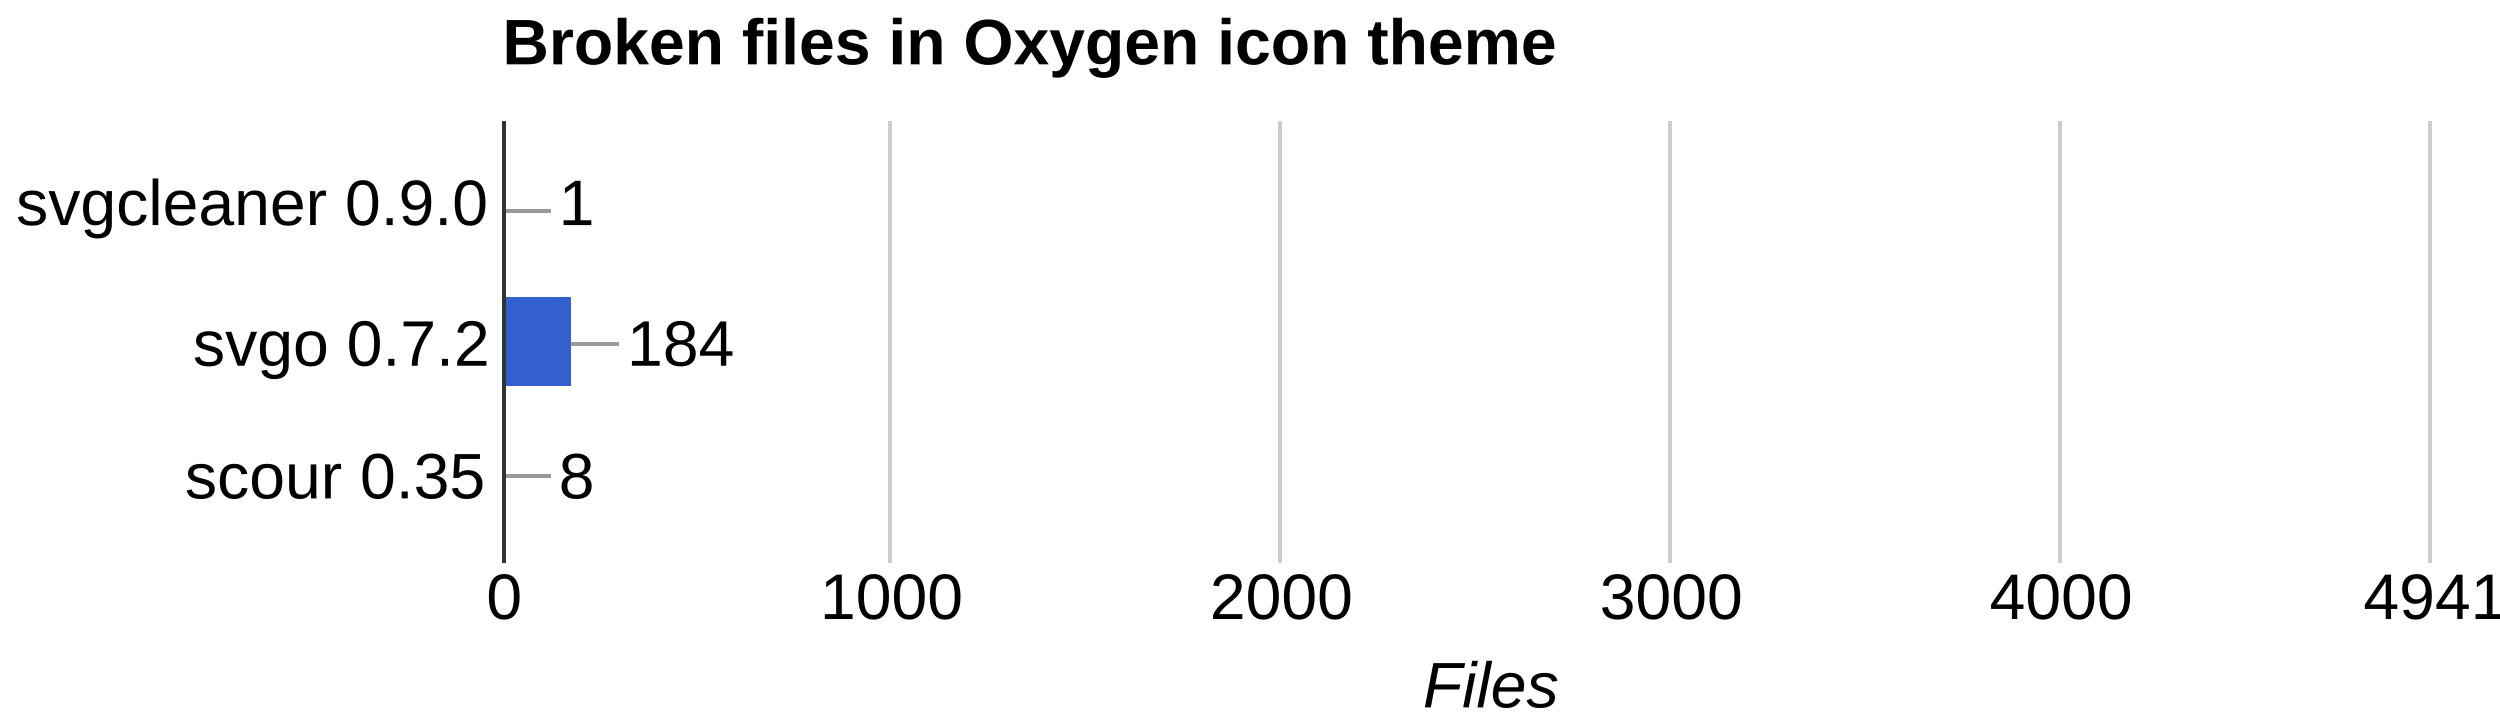
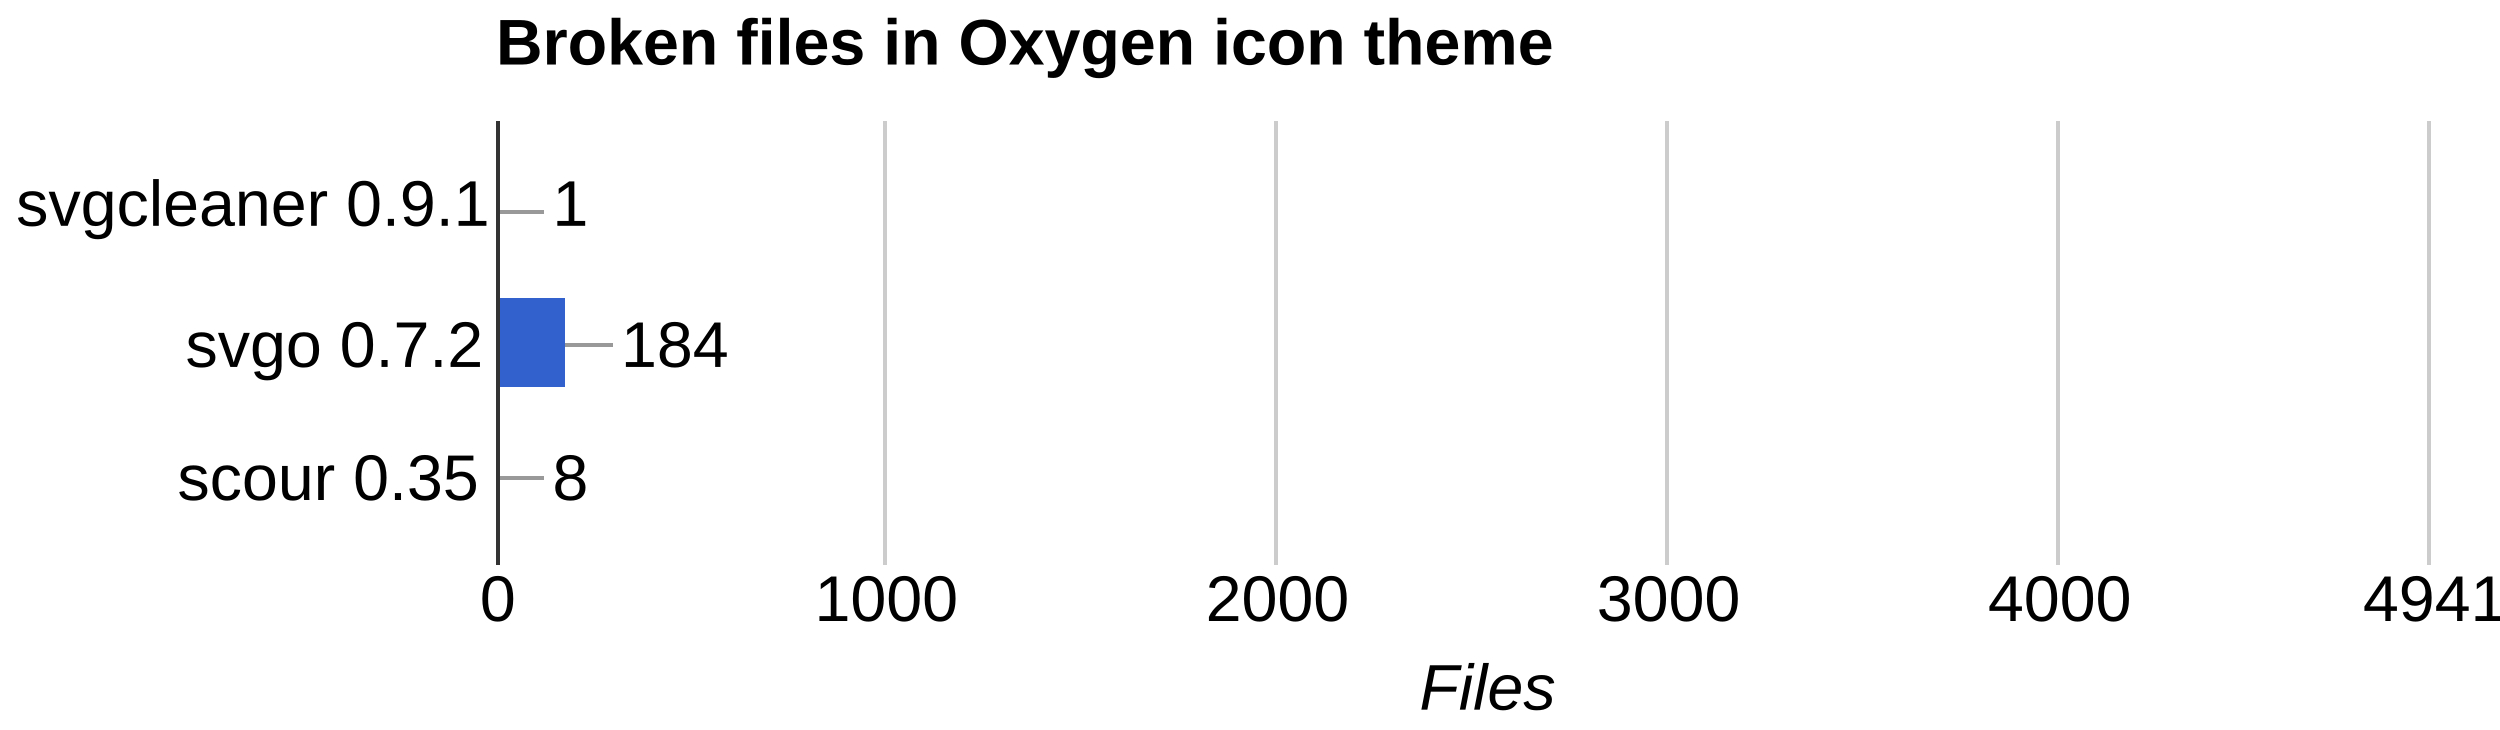
- <svg xmlns="http://www.w3.org/2000/svg" height="181" shape-rendering="crispEdges" width="622">
-   <text font-family="Arial" font-size="16" font-weight="bold" x="125" y="16">
+ <svg xmlns="http://www.w3.org/2000/svg" height="181" shape-rendering="crispEdges" width="620">
+   <text font-family="Arial" font-size="16" font-weight="bold" x="123" y="16">
        Broken files in Oxygen icon theme
    </text>
  <text font-family="Arial" font-size="16" x="4" y="56">
-         svgcleaner 0.9.0
+         svgcleaner 0.9.1
    </text>
-   <text font-family="Arial" font-size="16" x="48" y="91">
+   <text font-family="Arial" font-size="16" x="46" y="91">
        svgo 0.7.2
    </text>
-   <text font-family="Arial" font-size="16" x="46" y="124">
+   <text font-family="Arial" font-size="16" x="44" y="124">
        scour 0.35
    </text>
-   <rect fill="#ccc" height="110" width="1" x="125" y="30" />
-   <text fill="#000" font-family="Arial" font-size="16" x="121" y="154">
+   <rect fill="#ccc" height="110" width="1" x="123" y="30" />
+   <text fill="#000" font-family="Arial" font-size="16" x="119" y="154">
        0
    </text>
-   <rect fill="#ccc" height="110" width="1" x="221" y="30" />
-   <text fill="#000" font-family="Arial" font-size="16" x="204" y="154">
+   <rect fill="#ccc" height="110" width="1" x="219" y="30" />
+   <text fill="#000" font-family="Arial" font-size="16" x="202" y="154">
        1000
    </text>
-   <rect fill="#ccc" height="110" width="1" x="318" y="30" />
-   <text fill="#000" font-family="Arial" font-size="16" x="301" y="154">
+   <rect fill="#ccc" height="110" width="1" x="316" y="30" />
+   <text fill="#000" font-family="Arial" font-size="16" x="299" y="154">
        2000
    </text>
-   <rect fill="#ccc" height="110" width="1" x="415" y="30" />
-   <text fill="#000" font-family="Arial" font-size="16" x="398" y="154">
+   <rect fill="#ccc" height="110" width="1" x="413" y="30" />
+   <text fill="#000" font-family="Arial" font-size="16" x="396" y="154">
        3000
    </text>
-   <rect fill="#ccc" height="110" width="1" x="512" y="30" />
-   <text fill="#000" font-family="Arial" font-size="16" x="495" y="154">
+   <rect fill="#ccc" height="110" width="1" x="510" y="30" />
+   <text fill="#000" font-family="Arial" font-size="16" x="493" y="154">
        4000
    </text>
-   <rect fill="#ccc" height="110" width="1" x="604" y="30" />
-   <text fill="#000" font-family="Arial" font-size="16" x="588" y="154">
+   <rect fill="#ccc" height="110" width="1" x="602" y="30" />
+   <text fill="#000" font-family="Arial" font-size="16" x="586" y="154">
        4941
    </text>
-   <rect fill="#3260cd" height="22" width="0" x="125" y="41" />
-   <rect fill="#999" height="1" width="12" x="125" y="52" />
-   <text fill="#000" font-family="Arial" font-size="16" x="139" y="56">
+   <rect fill="#3260cd" height="22" width="0" x="123" y="41" />
+   <rect fill="#999" height="1" width="12" x="123" y="52" />
+   <text fill="#000" font-family="Arial" font-size="16" x="137" y="56">
        1
    </text>
-   <rect fill="#3260cd" height="22" width="17" x="125" y="74" />
-   <rect fill="#999" height="1" width="12" x="142" y="85" />
-   <text fill="#000" font-family="Arial" font-size="16" x="156" y="91">
+   <rect fill="#3260cd" height="22" width="17" x="123" y="74" />
+   <rect fill="#999" height="1" width="12" x="140" y="85" />
+   <text fill="#000" font-family="Arial" font-size="16" x="154" y="91">
        184
    </text>
-   <rect fill="#3260cd" height="22" width="0" x="125" y="107" />
-   <rect fill="#999" height="1" width="12" x="125" y="118" />
-   <text fill="#000" font-family="Arial" font-size="16" x="139" y="124">
+   <rect fill="#3260cd" height="22" width="0" x="123" y="107" />
+   <rect fill="#999" height="1" width="12" x="123" y="118" />
+   <text fill="#000" font-family="Arial" font-size="16" x="137" y="124">
        8
    </text>
-   <rect fill="#333" height="110" width="1" x="125" y="30" />
-   <text font-family="Arial" font-size="16" font-style="italic" x="354" y="176">
+   <rect fill="#333" height="110" width="1" x="123" y="30" />
+   <text font-family="Arial" font-size="16" font-style="italic" x="352" y="176">
        Files
    </text>
</svg>
